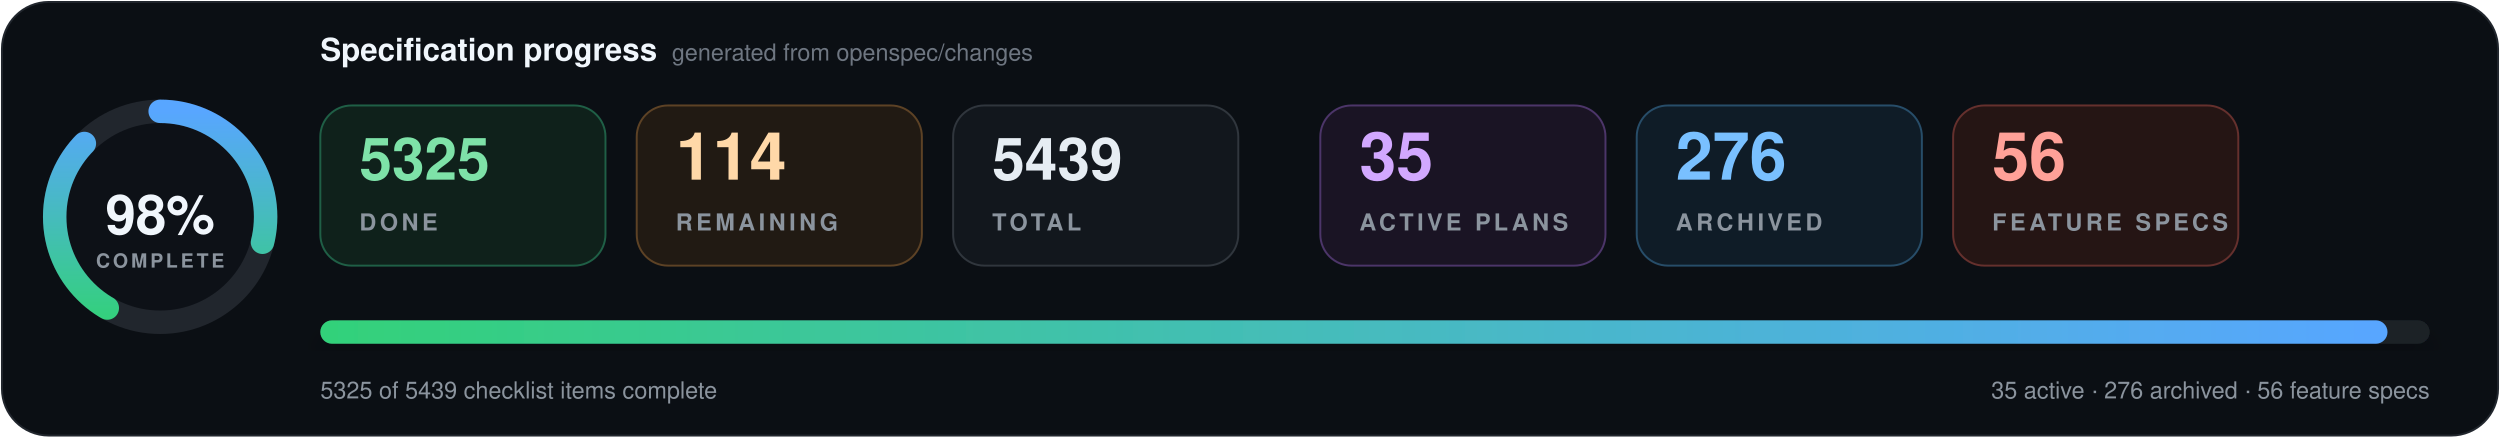
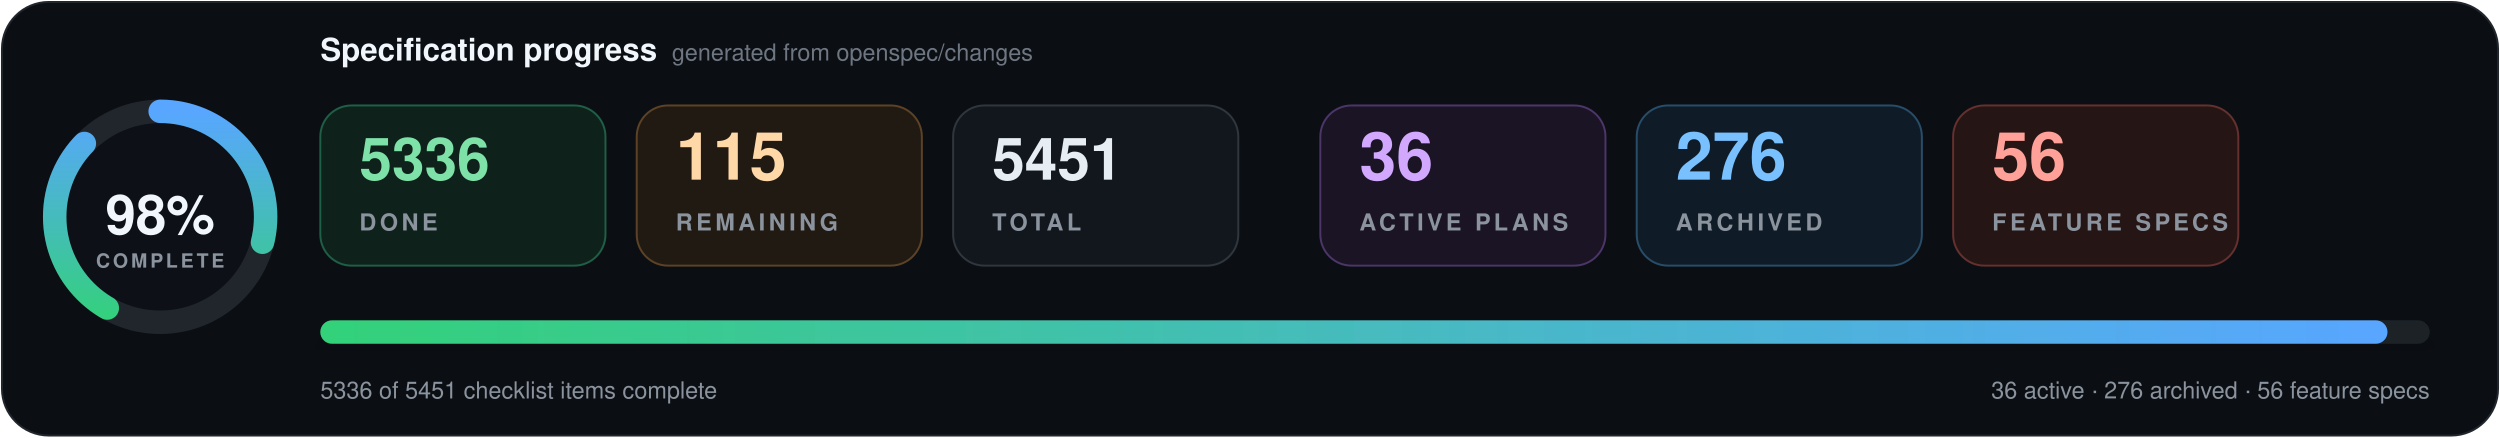
- <svg xmlns="http://www.w3.org/2000/svg" data-cache-version="1794348955" width="1280" height="224" viewBox="0 0 1280 224" role="img" aria-labelledby="title description" font-family="system-ui, -apple-system, BlinkMacSystemFont, 'Segoe UI', Helvetica, Arial, sans-serif" font-variant-numeric="tabular-nums">
+ <svg xmlns="http://www.w3.org/2000/svg" data-cache-version="1794351546" width="1280" height="224" viewBox="0 0 1280 224" role="img" aria-labelledby="title description" font-family="system-ui, -apple-system, BlinkMacSystemFont, 'Segoe UI', Helvetica, Arial, sans-serif" font-variant-numeric="tabular-nums">
  <defs>
    <linearGradient id="progress" x1="0" x2="1">
      <stop offset="0" stop-color="#33d17a" />
      <stop offset="1" stop-color="#58a6ff" />
    </linearGradient>
    <filter id="shadow" x="-10%" y="-20%" width="120%" height="150%">
      <feDropShadow dx="0" dy="7" stdDeviation="9" flood-color="#000" flood-opacity=".28" />
    </filter>
  </defs>
  <rect x="1" y="1" width="1278" height="222" rx="24" fill="#0b0f14" stroke="#21262d" />
  <g transform="translate(82 111)">
    <circle r="54" fill="#0d1117" stroke="#21262d" stroke-width="12" />
    <circle r="54" fill="none" stroke="url(#progress)" stroke-width="12" stroke-linecap="round" pathLength="100" stroke-dasharray="98 100" transform="rotate(-90)" />
    <text y="-1" text-anchor="middle" dominant-baseline="middle" fill="#f0f6fc" font-size="28" font-weight="800">98%</text>
    <text y="26" text-anchor="middle" fill="#8b949e" font-size="10" font-weight="700" letter-spacing="1.5">COMPLETE</text>
  </g>
  <text x="164" y="31" fill="#f0f6fc" font-size="16" font-weight="750">Specification progress</text>
  <text x="344" y="31" fill="#6e7681" font-size="12">generated from openspec/changes</text>
  <g transform="translate(164 54)">
    <rect width="146" height="82" rx="16" fill="#0f211b" stroke="#1f5f46" />
-     <text x="20" y="38" fill="#7ee2a8" font-size="30" font-weight="750">5325</text>
+     <text x="20" y="38" fill="#7ee2a8" font-size="30" font-weight="750">5336</text>
    <text x="20" y="64" fill="#8b949e" font-size="12" font-weight="700" letter-spacing="1.8">DONE</text>
  </g>
  <g transform="translate(326 54)">
    <rect width="146" height="82" rx="16" fill="#211a13" stroke="#5d4225" />
-     <text x="20" y="38" fill="#ffd8a8" font-size="34" font-weight="750">114</text>
+     <text x="20" y="38" fill="#ffd8a8" font-size="34" font-weight="750">115</text>
    <text x="20" y="64" fill="#8b949e" font-size="12" font-weight="700" letter-spacing="1.8">REMAINING</text>
  </g>
  <g transform="translate(488 54)">
    <rect width="146" height="82" rx="16" fill="#12171d" stroke="#30363d" />
-     <text x="20" y="38" fill="#e6edf3" font-size="30" font-weight="750">5439</text>
+     <text x="20" y="38" fill="#e6edf3" font-size="30" font-weight="750">5451</text>
    <text x="20" y="64" fill="#8b949e" font-size="12" font-weight="700" letter-spacing="1.8">TOTAL</text>
  </g>
  <g transform="translate(676 54)">
    <rect width="146" height="82" rx="16" fill="#1a1424" stroke="#4c3569" />
-     <text x="20" y="38" fill="#d2a8ff" font-size="34" font-weight="750">35</text>
+     <text x="20" y="38" fill="#d2a8ff" font-size="34" font-weight="750">36</text>
    <text x="20" y="64" fill="#8b949e" font-size="12" font-weight="700" letter-spacing="1.8">ACTIVE PLANS</text>
  </g>
  <g transform="translate(838 54)">
    <rect width="146" height="82" rx="16" fill="#0f1c27" stroke="#274d69" />
    <text x="20" y="38" fill="#79c0ff" font-size="34" font-weight="750">276</text>
    <text x="20" y="64" fill="#8b949e" font-size="12" font-weight="700" letter-spacing="1.8">ARCHIVED</text>
  </g>
  <g transform="translate(1000 54)">
    <rect width="146" height="82" rx="16" fill="#251514" stroke="#65302d" />
    <text x="20" y="38" fill="#ffa198" font-size="34" font-weight="750">56</text>
    <text x="20" y="64" fill="#8b949e" font-size="12" font-weight="700" letter-spacing="1.8">FEATURE SPECS</text>
  </g>
  <g filter="url(#shadow)">
    <rect x="164" y="164" width="1080" height="12" rx="6" fill="#1b2128" />
    <rect x="164" y="164" width="1058.4" height="12" rx="6" fill="url(#progress)" />
  </g>
-   <text x="164" y="204" fill="#8b949e" font-size="12">5325 of 5439 checklist items complete</text>
-   <text x="1244" y="204" text-anchor="end" fill="#8b949e" font-size="12">35 active · 276 archived · 56 feature specs</text>
+   <text x="164" y="204" fill="#8b949e" font-size="12">5336 of 5451 checklist items complete</text>
+   <text x="1244" y="204" text-anchor="end" fill="#8b949e" font-size="12">36 active · 276 archived · 56 feature specs</text>
</svg>
